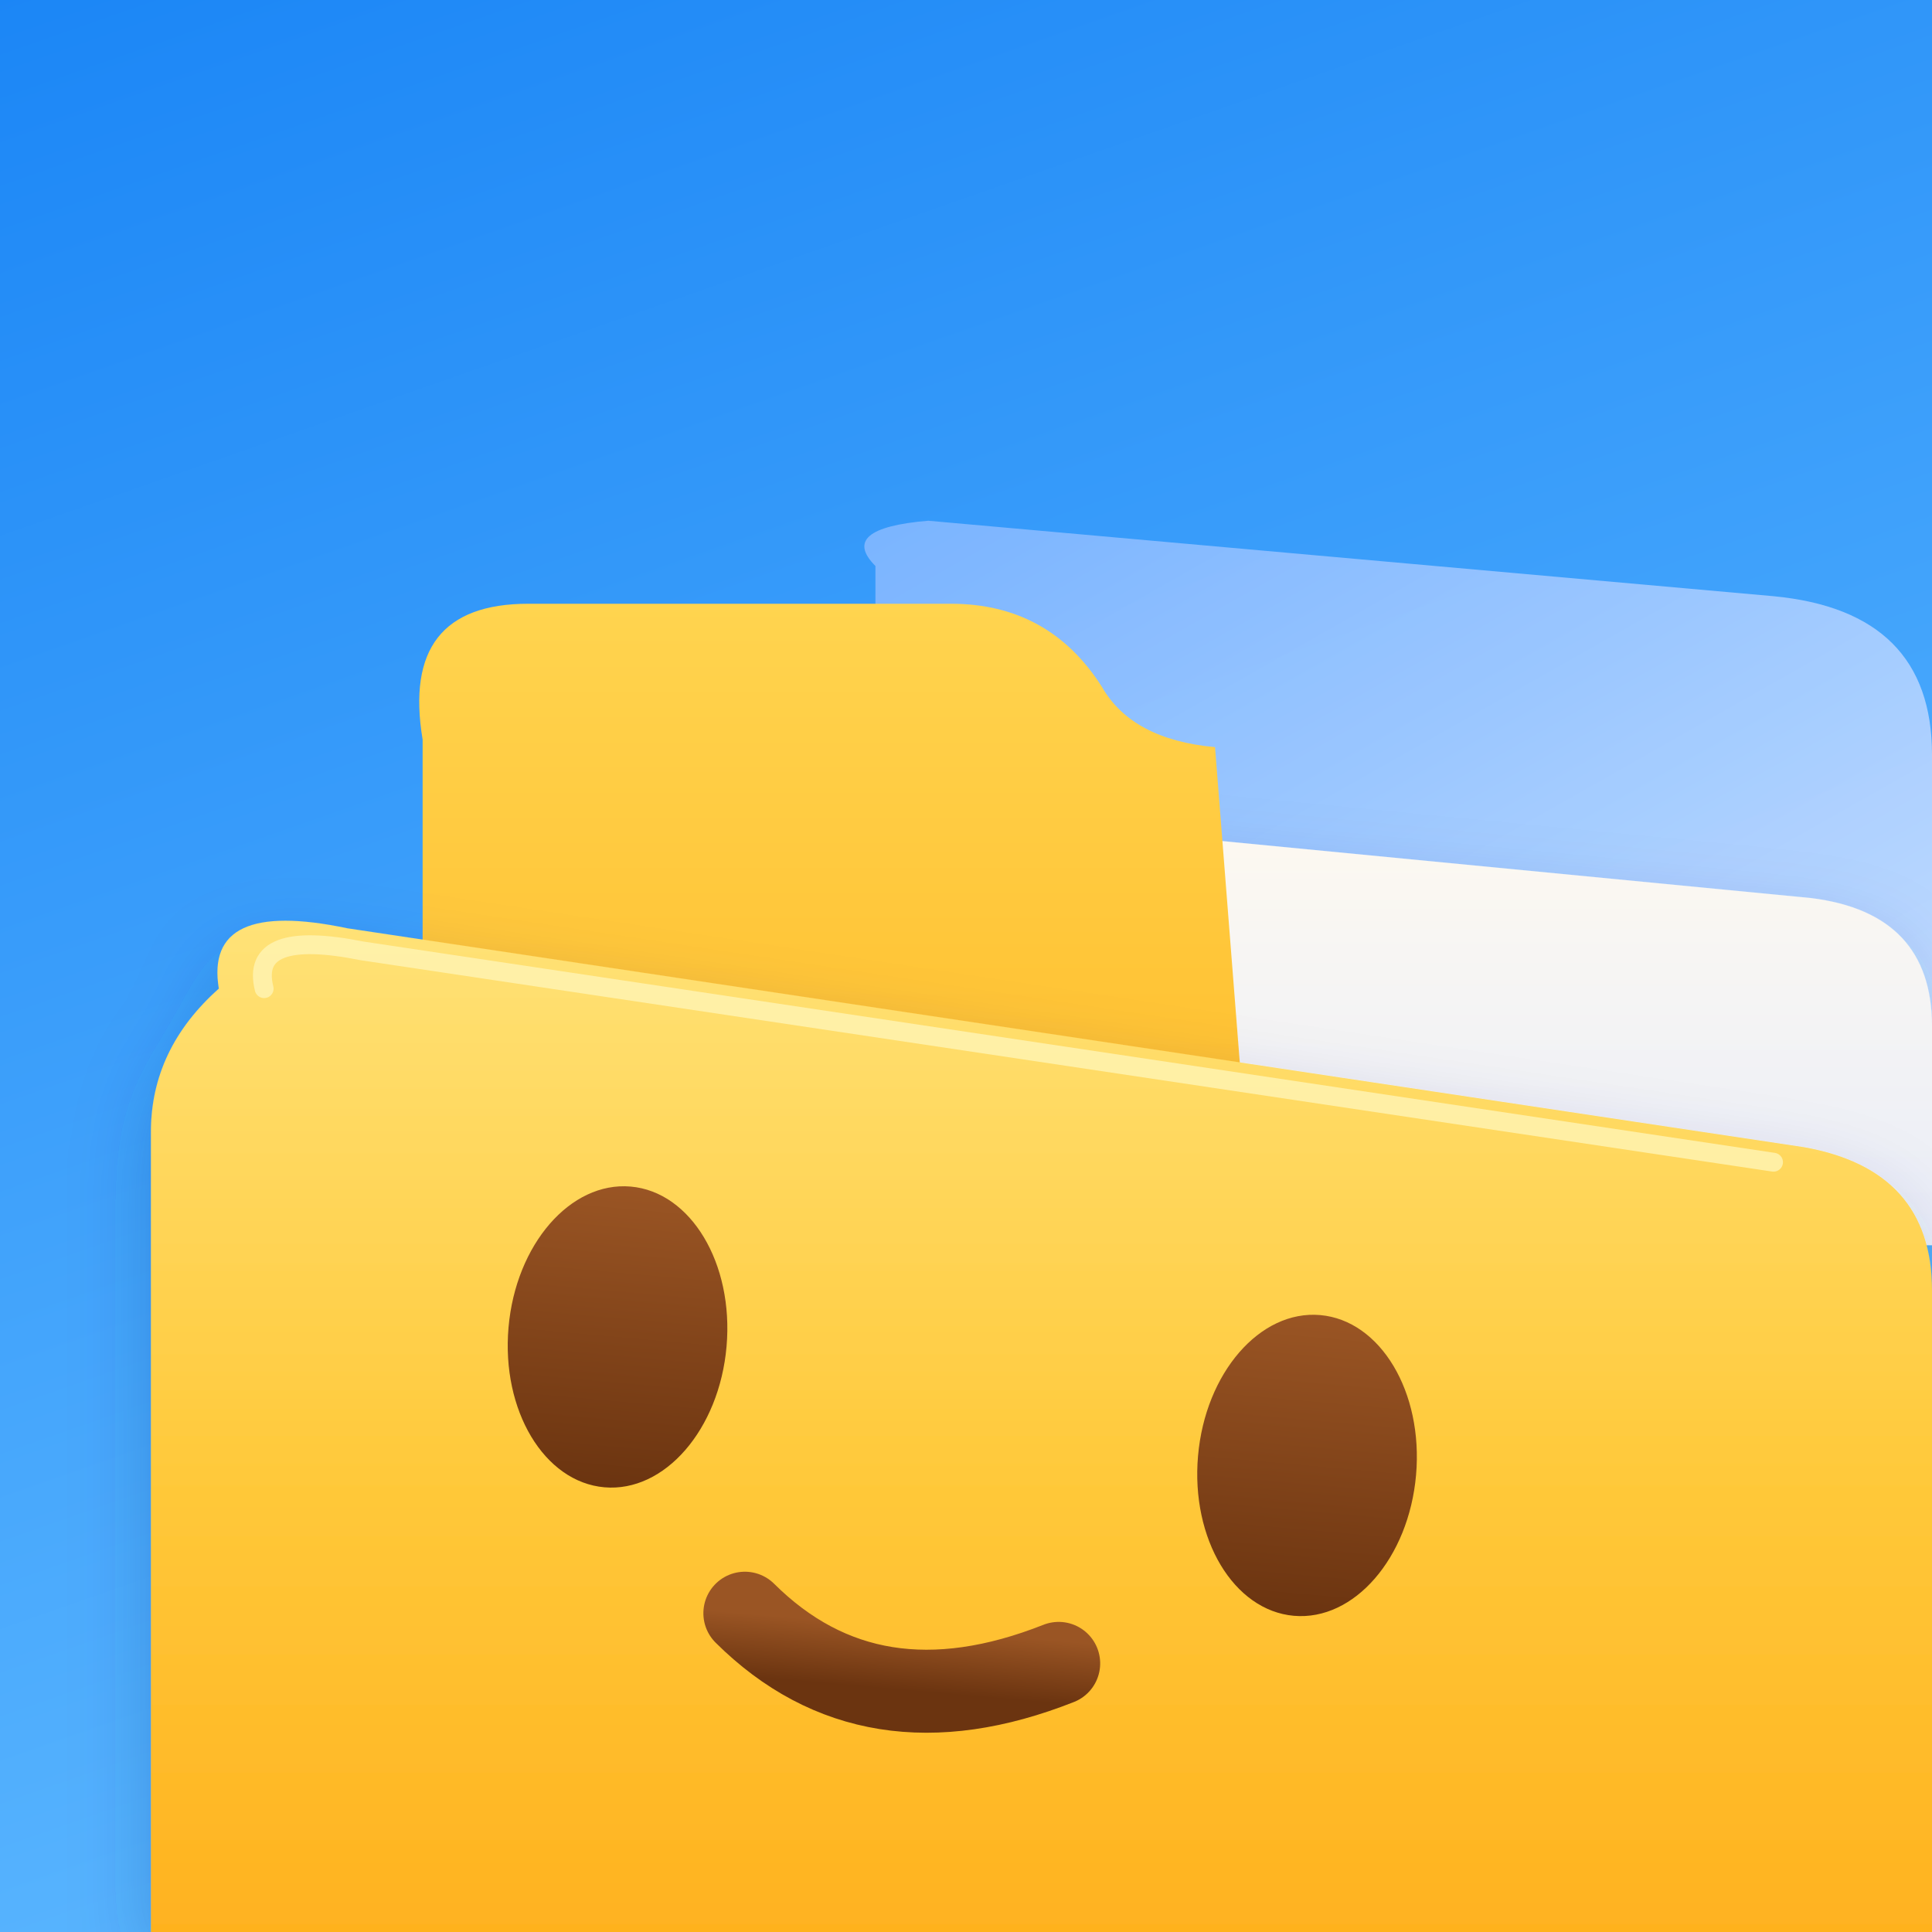
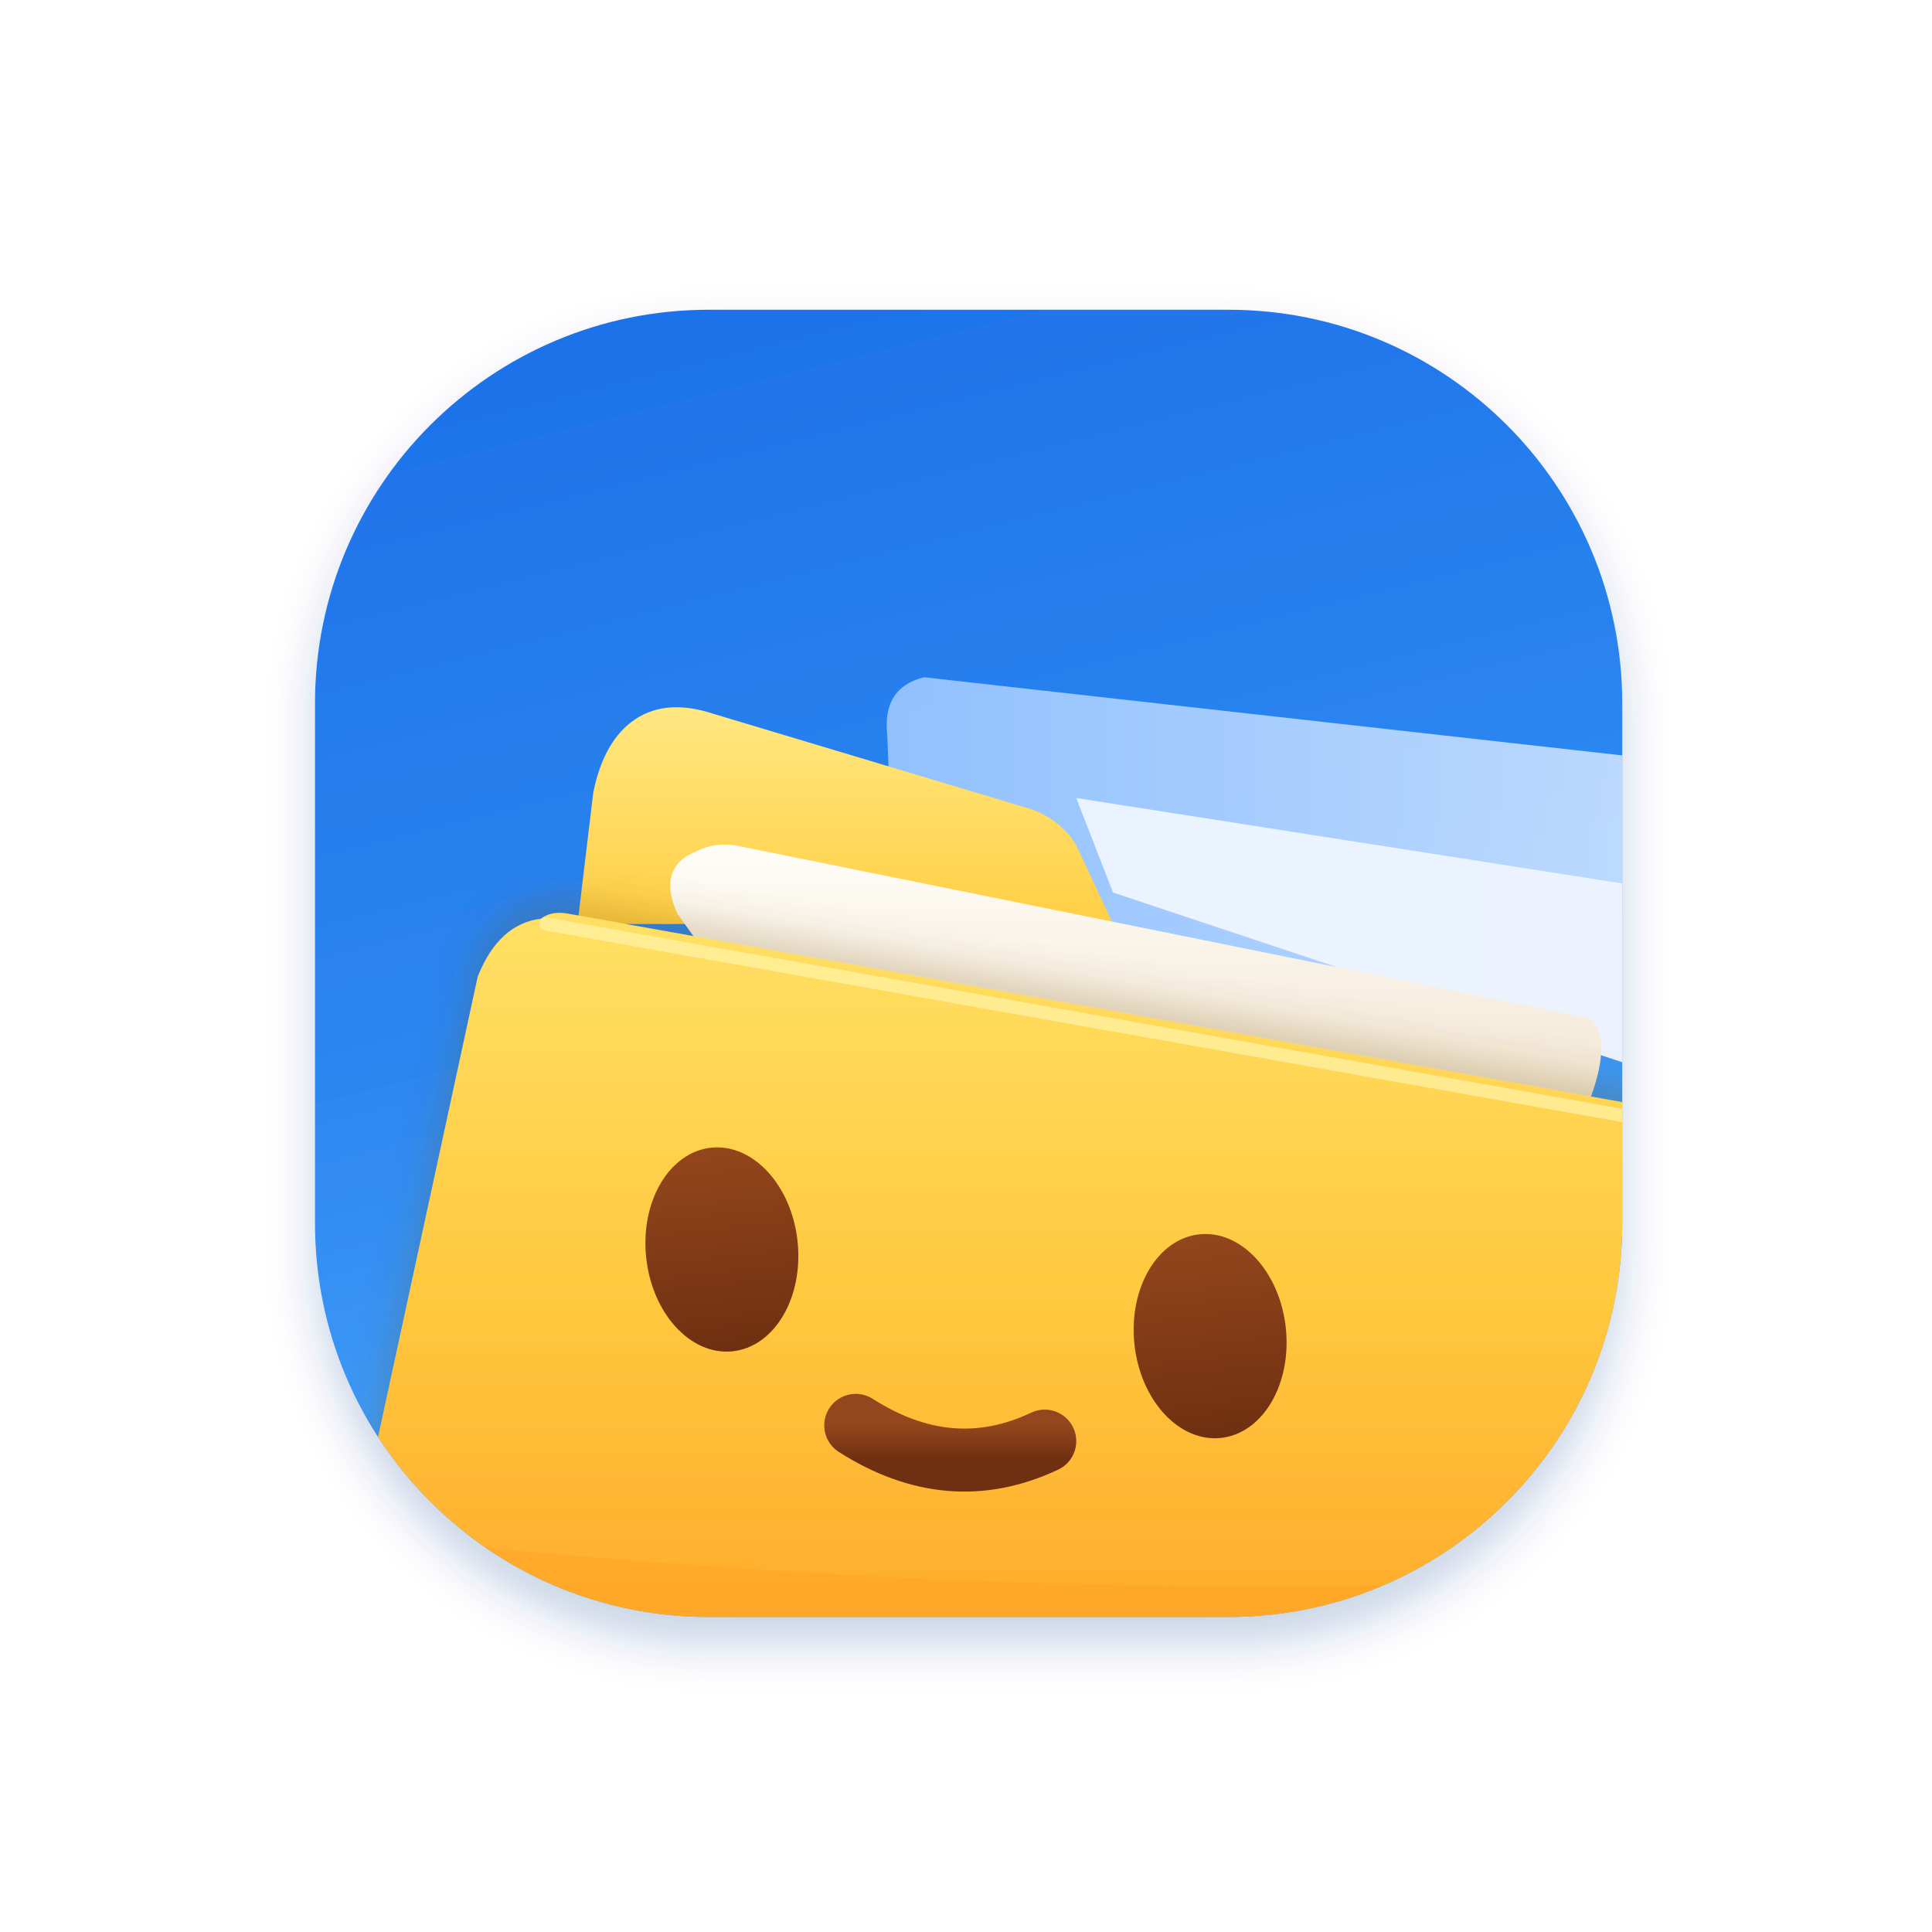
- <svg xmlns="http://www.w3.org/2000/svg" viewBox="0 0 512 512" width="512" height="512">
+ <svg xmlns="http://www.w3.org/2000/svg" viewBox="0 0 736 736" width="512" height="512">
  <defs>
-     <linearGradient id="bg" x1="0" y1="0" x2=".35" y2="1">
-       <stop offset="0" stop-color="#1b86f6" />
-       <stop offset="1" stop-color="#5db8ff" />
+     <clipPath id="sq">
+       <rect x="120" y="118" width="498" height="498" rx="150" />
+     </clipPath>
+     <linearGradient id="bl" x1="0" y1="0" x2="0.25" y2="1">
+       <stop offset="0" stop-color="#1c6fe8" />
+       <stop offset=".55" stop-color="#2b86f0" />
+       <stop offset="1" stop-color="#4aa6f9" />
    </linearGradient>
-     <linearGradient id="bk" x1="0" y1="0" x2="1" y2="1">
-       <stop offset="0" stop-color="#7fb6ff" />
-       <stop offset="1" stop-color="#cfe2ff" />
-     </linearGradient>
-     <linearGradient id="pp" x1="0" y1="0" x2="0" y2="1">
-       <stop offset="0" stop-color="#fffaf0" />
-       <stop offset="1" stop-color="#e9edf8" />
+     <linearGradient id="fy" x1="0" y1="0" x2="0" y2="1">
+       <stop offset="0" stop-color="#ffe064" />
+       <stop offset=".55" stop-color="#ffc83e" />
+       <stop offset="1" stop-color="#ffab2c" />
    </linearGradient>
    <linearGradient id="ty" x1="0" y1="0" x2="0" y2="1">
-       <stop offset="0" stop-color="#ffd44f" />
-       <stop offset="1" stop-color="#ffbf2e" />
+       <stop offset="0" stop-color="#ffe780" />
+       <stop offset="1" stop-color="#ffcf45" />
    </linearGradient>
-     <linearGradient id="fy" x1="0" y1="0" x2="0" y2="1">
-       <stop offset="0" stop-color="#ffe277" />
-       <stop offset=".55" stop-color="#ffc93a" />
-       <stop offset="1" stop-color="#ffb21f" />
+     <linearGradient id="pg" x1="0" y1="0" x2="0" y2="1">
+       <stop offset="0" stop-color="#fffdf8" />
+       <stop offset="1" stop-color="#f1e6d2" />
    </linearGradient>
-     <linearGradient id="ey" x1="0" y1="0" x2="0" y2="1">
-       <stop offset="0" stop-color="#9a5524" />
-       <stop offset="1" stop-color="#6b3410" />
+     <linearGradient id="bk" x1="0" y1="0" x2="1" y2="0">
+       <stop offset="0" stop-color="#9cc8ff" />
+       <stop offset="1" stop-color="#cfe3ff" />
    </linearGradient>
-     <filter id="sd" x="-10%" y="-10%" width="120%" height="130%">
-       <feDropShadow dx="0" dy="10" stdDeviation="10" flood-color="#0a3a8a" flood-opacity=".25" />
+     <linearGradient id="br" x1="0" y1="0" x2="0" y2="1">
+       <stop offset="0" stop-color="#94461c" />
+       <stop offset="1" stop-color="#6e3010" />
+     </linearGradient>
+     <filter id="sd" x="-10%" y="-10%" width="120%" height="125%">
+       <feDropShadow dx="0" dy="10" stdDeviation="9" flood-color="#0b3a8a" flood-opacity=".22" />
+     </filter>
+     <filter id="fs" x="-10%" y="-10%" width="120%" height="130%">
+       <feDropShadow dx="0" dy="-6" stdDeviation="7" flood-color="#7a4a00" flood-opacity=".22" />
    </filter>
  </defs>
-   <rect width="512" height="512" fill="url(#bg)" />
-   <path d="M232 150Q222 140 246 138L470 158Q512 162 512 200V300H232Z" fill="url(#bk)" opacity=".92" />
-   <path d="M150 222Q146 208 170 208L480 238Q512 242 512 272V330H150Z" fill="url(#pp)" filter="url(#sd)" />
-   <path d="M112 196Q106 160 140 160H252Q278 160 292 182Q300 196 322 198L330 300H112Z" fill="url(#ty)" />
+   <rect width="736" height="736" fill="#fff" />
  <g filter="url(#sd)">
-     <path d="M58 262Q54 238 92 246L478 304Q512 310 512 342V512H40V300Q40 278 58 262Z" fill="url(#fy)" />
+     <rect x="120" y="118" width="498" height="498" rx="150" fill="url(#bl)" />
  </g>
-   <path d="M70 262Q66 246 96 252L470 308" stroke="#fff3b0" stroke-opacity=".85" stroke-width="5" fill="none" stroke-linecap="round" />
-   <g transform="rotate(5 250 400)">
-     <ellipse cx="160" cy="362" rx="29" ry="40" fill="url(#ey)" />
-     <ellipse cx="345" cy="380" rx="29" ry="40" fill="url(#ey)" />
-     <path d="M200 432Q236 462 284 438" stroke="url(#ey)" stroke-width="22" fill="none" stroke-linecap="round" />
+   <g clip-path="url(#sq)">
+     <path d="M352 258Q336 262 338 280L340 330L640 410V300Q640 290 620 288z" fill="url(#bk)" opacity=".9" />
+     <path d="M410 304L640 340V412L424 340z" fill="#eef5ff" opacity=".95" />
+     <path d="M242 274Q230 282 226 302L220 352L424 352L410 322Q404 312 392 308L272 272Q254 266 242 274z" fill="url(#ty)" />
+     <path d="M266 324Q250 330 258 348L268 362L606 418Q614 396 606 388L280 322Q272 321 266 324z" fill="url(#pg)" />
+     <g filter="url(#fs)">
+       <path d="M206 350Q190 352 182 372L140 566Q136 598 168 606Q196 618 262 618H640V430Q640 424 630 422L216 348Q210 347 206 350z" fill="url(#fy)" />
+     </g>
+     <path d="M208 352L624 426" stroke="#fff3a8" stroke-width="5" stroke-linecap="round" opacity=".7" />
+     <path d="M150 560Q140 600 176 610L262 618H640V600Q420 612 190 590Q150 584 150 560z" fill="#ff9f1c" opacity=".35" />
+     <ellipse cx="275" cy="476" rx="29" ry="39" transform="rotate(-6 275 476)" fill="url(#br)" />
+     <ellipse cx="461" cy="509" rx="29" ry="39" transform="rotate(-6 461 509)" fill="url(#br)" />
+     <path d="M326 543Q362 566 398 549" stroke="url(#br)" stroke-width="24" stroke-linecap="round" fill="none" />
  </g>
</svg>
